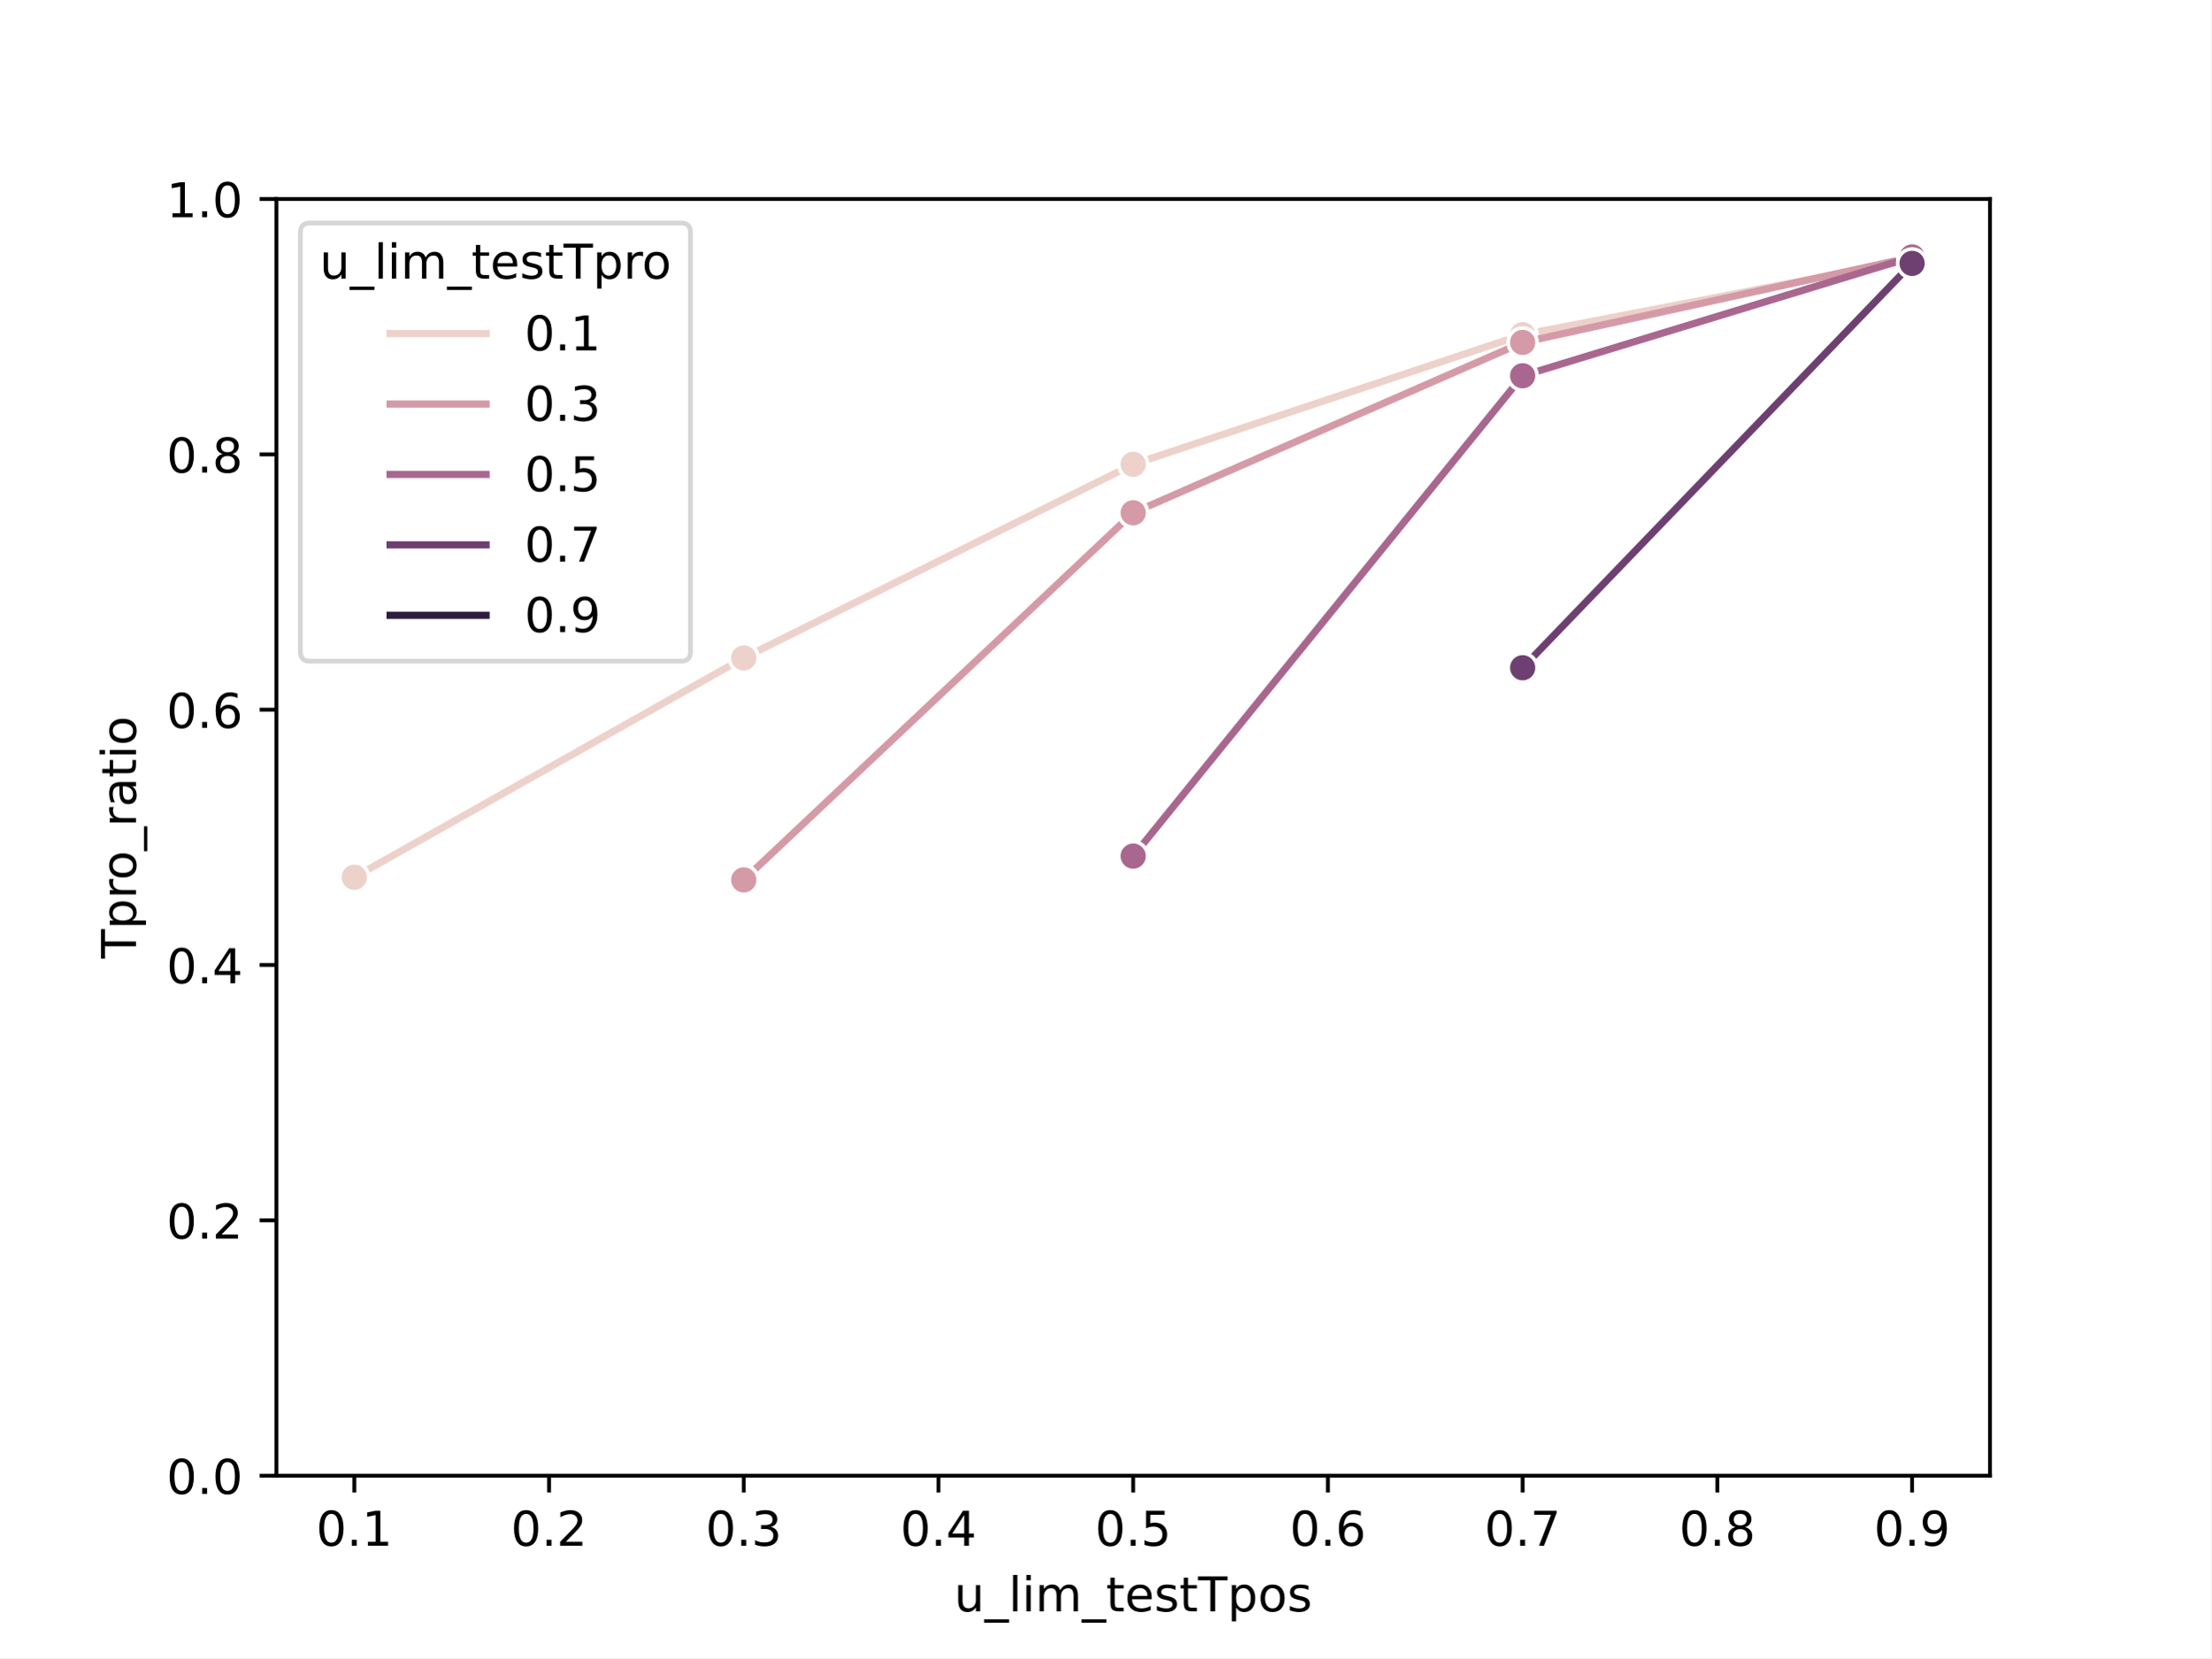
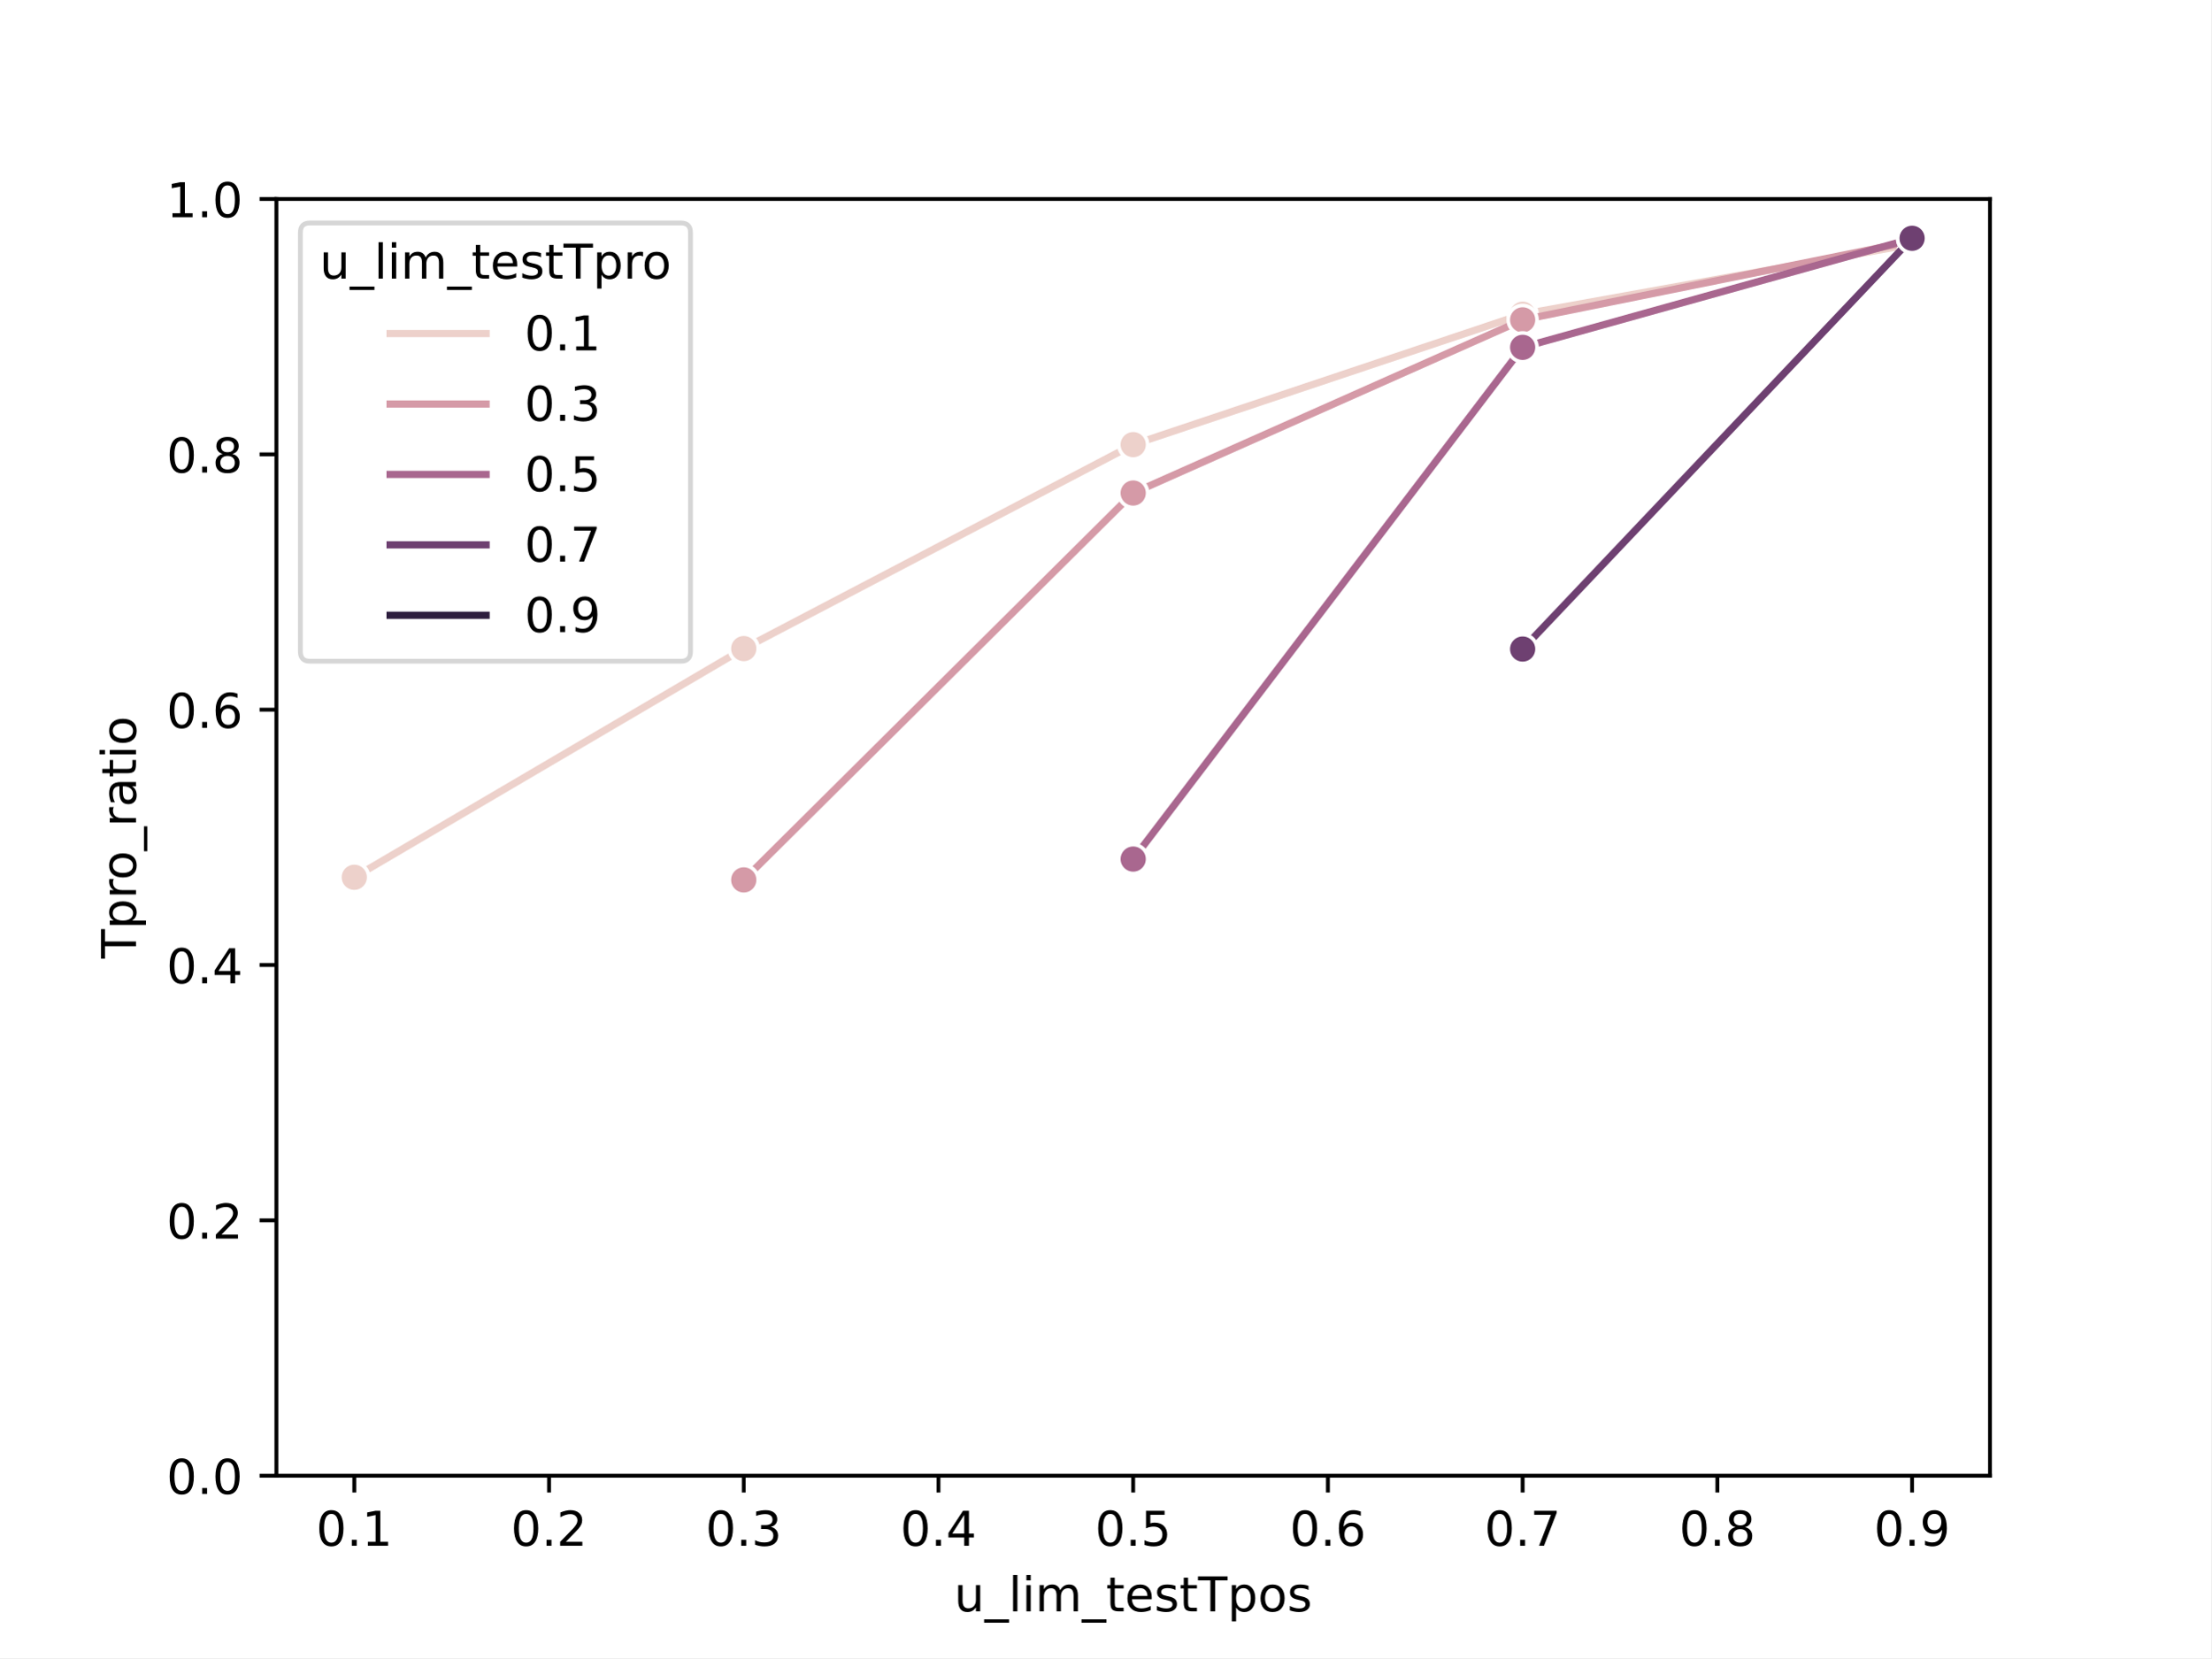
<svg xmlns="http://www.w3.org/2000/svg" xmlns:xlink="http://www.w3.org/1999/xlink" height="345.6pt" version="1.1" viewBox="0 0 460.8 345.6" width="460.8pt">
  <defs>
    <style type="text/css">*{stroke-linecap:butt;stroke-linejoin:round;}</style>
  </defs>
  <g id="figure_1">
    <g id="patch_1">
      <path d="M 0 345.6  L 460.8 345.6  L 460.8 0  L 0 0  z " style="fill:#ffffff;" />
    </g>
    <g id="axes_1">
      <g id="patch_2">
        <path d="M 57.6 307.584  L 414.72 307.584  L 414.72 41.472  L 57.6 41.472  z " style="fill:#ffffff;" />
      </g>
      <g id="matplotlib.axis_1">
        <g id="xtick_1">
          <g id="line2d_1">
            <defs>
              <path d="M 0 0  L 0 3.5  " id="mf138fcffef" style="stroke:#000000;stroke-width:0.8;" />
            </defs>
            <g>
              <use style="stroke:#000000;stroke-width:0.8;" x="73.833" xlink:href="#mf138fcffef" y="307.584" />
            </g>
          </g>
          <g id="text_1">
            <g transform="translate(65.88116 322.1824)scale(0.1 -0.1)">
              <defs>
                <path d="M 31.781 66.406  Q 24.172 66.406 20.328 58.906  Q 16.5 51.422 16.5 36.375  Q 16.5 21.391 20.328 13.891  Q 24.172 6.391 31.781 6.391  Q 39.453 6.391 43.281 13.891  Q 47.125 21.391 47.125 36.375  Q 47.125 51.422 43.281 58.906  Q 39.453 66.406 31.781 66.406  z M 31.781 74.219  Q 44.047 74.219 50.516 64.516  Q 56.984 54.828 56.984 36.375  Q 56.984 17.969 50.516 8.266  Q 44.047 -1.422 31.781 -1.422  Q 19.531 -1.422 13.062 8.266  Q 6.594 17.969 6.594 36.375  Q 6.594 54.828 13.062 64.516  Q 19.531 74.219 31.781 74.219  z " id="DejaVuSans-48" />
                <path d="M 10.688 12.406  L 21 12.406  L 21 0  L 10.688 0  z " id="DejaVuSans-46" />
                <path d="M 12.406 8.297  L 28.516 8.297  L 28.516 63.922  L 10.984 60.406  L 10.984 69.391  L 28.422 72.906  L 38.281 72.906  L 38.281 8.297  L 54.391 8.297  L 54.391 0  L 12.406 0  z " id="DejaVuSans-49" />
              </defs>
              <use xlink:href="#DejaVuSans-48" />
              <use x="63.623" xlink:href="#DejaVuSans-46" />
              <use x="95.41" xlink:href="#DejaVuSans-49" />
            </g>
          </g>
        </g>
        <g id="xtick_2">
          <g id="line2d_2">
            <g>
              <use style="stroke:#000000;stroke-width:0.8;" x="114.415" xlink:href="#mf138fcffef" y="307.584" />
            </g>
          </g>
          <g id="text_2">
            <g transform="translate(106.463 322.1824)scale(0.1 -0.1)">
              <defs>
                <path d="M 19.188 8.297  L 53.609 8.297  L 53.609 0  L 7.328 0  L 7.328 8.297  Q 12.938 14.109 22.625 23.891  Q 32.328 33.688 34.812 36.531  Q 39.547 41.844 41.422 45.531  Q 43.312 49.219 43.312 52.781  Q 43.312 58.594 39.234 62.25  Q 35.156 65.922 28.609 65.922  Q 23.969 65.922 18.812 64.312  Q 13.672 62.703 7.812 59.422  L 7.812 69.391  Q 13.766 71.781 18.938 73  Q 24.125 74.219 28.422 74.219  Q 39.75 74.219 46.484 68.547  Q 53.219 62.891 53.219 53.422  Q 53.219 48.922 51.531 44.891  Q 49.859 40.875 45.406 35.406  Q 44.188 33.984 37.641 27.219  Q 31.109 20.453 19.188 8.297  z " id="DejaVuSans-50" />
              </defs>
              <use xlink:href="#DejaVuSans-48" />
              <use x="63.623" xlink:href="#DejaVuSans-46" />
              <use x="95.41" xlink:href="#DejaVuSans-50" />
            </g>
          </g>
        </g>
        <g id="xtick_3">
          <g id="line2d_3">
            <g>
              <use style="stroke:#000000;stroke-width:0.8;" x="154.996" xlink:href="#mf138fcffef" y="307.584" />
            </g>
          </g>
          <g id="text_3">
            <g transform="translate(147.0448 322.1824)scale(0.1 -0.1)">
              <defs>
                <path d="M 40.578 39.312  Q 47.656 37.797 51.625 33  Q 55.609 28.219 55.609 21.188  Q 55.609 10.406 48.188 4.484  Q 40.766 -1.422 27.094 -1.422  Q 22.516 -1.422 17.656 -0.516  Q 12.797 0.391 7.625 2.203  L 7.625 11.719  Q 11.719 9.328 16.594 8.109  Q 21.484 6.891 26.812 6.891  Q 36.078 6.891 40.938 10.547  Q 45.797 14.203 45.797 21.188  Q 45.797 27.641 41.281 31.266  Q 36.766 34.906 28.719 34.906  L 20.219 34.906  L 20.219 43.016  L 29.109 43.016  Q 36.375 43.016 40.234 45.922  Q 44.094 48.828 44.094 54.297  Q 44.094 59.906 40.109 62.906  Q 36.141 65.922 28.719 65.922  Q 24.656 65.922 20.016 65.031  Q 15.375 64.156 9.812 62.312  L 9.812 71.094  Q 15.438 72.656 20.344 73.438  Q 25.25 74.219 29.594 74.219  Q 40.828 74.219 47.359 69.109  Q 53.906 64.016 53.906 55.328  Q 53.906 49.266 50.438 45.094  Q 46.969 40.922 40.578 39.312  z " id="DejaVuSans-51" />
              </defs>
              <use xlink:href="#DejaVuSans-48" />
              <use x="63.623" xlink:href="#DejaVuSans-46" />
              <use x="95.41" xlink:href="#DejaVuSans-51" />
            </g>
          </g>
        </g>
        <g id="xtick_4">
          <g id="line2d_4">
            <g>
              <use style="stroke:#000000;stroke-width:0.8;" x="195.578" xlink:href="#mf138fcffef" y="307.584" />
            </g>
          </g>
          <g id="text_4">
            <g transform="translate(187.6266 322.1824)scale(0.1 -0.1)">
              <defs>
                <path d="M 37.797 64.312  L 12.891 25.391  L 37.797 25.391  z M 35.203 72.906  L 47.609 72.906  L 47.609 25.391  L 58.016 25.391  L 58.016 17.188  L 47.609 17.188  L 47.609 0  L 37.797 0  L 37.797 17.188  L 4.891 17.188  L 4.891 26.703  z " id="DejaVuSans-52" />
              </defs>
              <use xlink:href="#DejaVuSans-48" />
              <use x="63.623" xlink:href="#DejaVuSans-46" />
              <use x="95.41" xlink:href="#DejaVuSans-52" />
            </g>
          </g>
        </g>
        <g id="xtick_5">
          <g id="line2d_5">
            <g>
              <use style="stroke:#000000;stroke-width:0.8;" x="236.16" xlink:href="#mf138fcffef" y="307.584" />
            </g>
          </g>
          <g id="text_5">
            <g transform="translate(228.2084 322.1824)scale(0.1 -0.1)">
              <defs>
                <path d="M 10.797 72.906  L 49.516 72.906  L 49.516 64.594  L 19.828 64.594  L 19.828 46.734  Q 21.969 47.469 24.109 47.828  Q 26.266 48.188 28.422 48.188  Q 40.625 48.188 47.75 41.5  Q 54.891 34.812 54.891 23.391  Q 54.891 11.625 47.562 5.094  Q 40.234 -1.422 26.906 -1.422  Q 22.312 -1.422 17.547 -0.641  Q 12.797 0.141 7.719 1.703  L 7.719 11.625  Q 12.109 9.234 16.797 8.062  Q 21.484 6.891 26.703 6.891  Q 35.156 6.891 40.078 11.328  Q 45.016 15.766 45.016 23.391  Q 45.016 31 40.078 35.438  Q 35.156 39.891 26.703 39.891  Q 22.75 39.891 18.812 39.016  Q 14.891 38.141 10.797 36.281  z " id="DejaVuSans-53" />
              </defs>
              <use xlink:href="#DejaVuSans-48" />
              <use x="63.623" xlink:href="#DejaVuSans-46" />
              <use x="95.41" xlink:href="#DejaVuSans-53" />
            </g>
          </g>
        </g>
        <g id="xtick_6">
          <g id="line2d_6">
            <g>
              <use style="stroke:#000000;stroke-width:0.8;" x="276.742" xlink:href="#mf138fcffef" y="307.584" />
            </g>
          </g>
          <g id="text_6">
            <g transform="translate(268.7903 322.1824)scale(0.1 -0.1)">
              <defs>
                <path d="M 33.016 40.375  Q 26.375 40.375 22.484 35.828  Q 18.609 31.297 18.609 23.391  Q 18.609 15.531 22.484 10.953  Q 26.375 6.391 33.016 6.391  Q 39.656 6.391 43.531 10.953  Q 47.406 15.531 47.406 23.391  Q 47.406 31.297 43.531 35.828  Q 39.656 40.375 33.016 40.375  z M 52.594 71.297  L 52.594 62.312  Q 48.875 64.062 45.094 64.984  Q 41.312 65.922 37.594 65.922  Q 27.828 65.922 22.672 59.328  Q 17.531 52.734 16.797 39.406  Q 19.672 43.656 24.016 45.922  Q 28.375 48.188 33.594 48.188  Q 44.578 48.188 50.953 41.516  Q 57.328 34.859 57.328 23.391  Q 57.328 12.156 50.688 5.359  Q 44.047 -1.422 33.016 -1.422  Q 20.359 -1.422 13.672 8.266  Q 6.984 17.969 6.984 36.375  Q 6.984 53.656 15.188 63.938  Q 23.391 74.219 37.203 74.219  Q 40.922 74.219 44.703 73.484  Q 48.484 72.75 52.594 71.297  z " id="DejaVuSans-54" />
              </defs>
              <use xlink:href="#DejaVuSans-48" />
              <use x="63.623" xlink:href="#DejaVuSans-46" />
              <use x="95.41" xlink:href="#DejaVuSans-54" />
            </g>
          </g>
        </g>
        <g id="xtick_7">
          <g id="line2d_7">
            <g>
              <use style="stroke:#000000;stroke-width:0.8;" x="317.324" xlink:href="#mf138fcffef" y="307.584" />
            </g>
          </g>
          <g id="text_7">
            <g transform="translate(309.3721 322.1824)scale(0.1 -0.1)">
              <defs>
                <path d="M 8.203 72.906  L 55.078 72.906  L 55.078 68.703  L 28.609 0  L 18.312 0  L 43.219 64.594  L 8.203 64.594  z " id="DejaVuSans-55" />
              </defs>
              <use xlink:href="#DejaVuSans-48" />
              <use x="63.623" xlink:href="#DejaVuSans-46" />
              <use x="95.41" xlink:href="#DejaVuSans-55" />
            </g>
          </g>
        </g>
        <g id="xtick_8">
          <g id="line2d_8">
            <g>
              <use style="stroke:#000000;stroke-width:0.8;" x="357.905" xlink:href="#mf138fcffef" y="307.584" />
            </g>
          </g>
          <g id="text_8">
            <g transform="translate(349.9539 322.1824)scale(0.1 -0.1)">
              <defs>
                <path d="M 31.781 34.625  Q 24.75 34.625 20.719 30.859  Q 16.703 27.094 16.703 20.516  Q 16.703 13.922 20.719 10.156  Q 24.75 6.391 31.781 6.391  Q 38.812 6.391 42.859 10.172  Q 46.922 13.969 46.922 20.516  Q 46.922 27.094 42.891 30.859  Q 38.875 34.625 31.781 34.625  z M 21.922 38.812  Q 15.578 40.375 12.031 44.719  Q 8.5 49.078 8.5 55.328  Q 8.5 64.062 14.719 69.141  Q 20.953 74.219 31.781 74.219  Q 42.672 74.219 48.875 69.141  Q 55.078 64.062 55.078 55.328  Q 55.078 49.078 51.531 44.719  Q 48 40.375 41.703 38.812  Q 48.828 37.156 52.797 32.312  Q 56.781 27.484 56.781 20.516  Q 56.781 9.906 50.312 4.234  Q 43.844 -1.422 31.781 -1.422  Q 19.734 -1.422 13.25 4.234  Q 6.781 9.906 6.781 20.516  Q 6.781 27.484 10.781 32.312  Q 14.797 37.156 21.922 38.812  z M 18.312 54.391  Q 18.312 48.734 21.844 45.562  Q 25.391 42.391 31.781 42.391  Q 38.141 42.391 41.719 45.562  Q 45.312 48.734 45.312 54.391  Q 45.312 60.062 41.719 63.234  Q 38.141 66.406 31.781 66.406  Q 25.391 66.406 21.844 63.234  Q 18.312 60.062 18.312 54.391  z " id="DejaVuSans-56" />
              </defs>
              <use xlink:href="#DejaVuSans-48" />
              <use x="63.623" xlink:href="#DejaVuSans-46" />
              <use x="95.41" xlink:href="#DejaVuSans-56" />
            </g>
          </g>
        </g>
        <g id="xtick_9">
          <g id="line2d_9">
            <g>
              <use style="stroke:#000000;stroke-width:0.8;" x="398.487" xlink:href="#mf138fcffef" y="307.584" />
            </g>
          </g>
          <g id="text_9">
            <g transform="translate(390.5357 322.1824)scale(0.1 -0.1)">
              <defs>
                <path d="M 10.984 1.516  L 10.984 10.5  Q 14.703 8.734 18.5 7.812  Q 22.312 6.891 25.984 6.891  Q 35.75 6.891 40.891 13.453  Q 46.047 20.016 46.781 33.406  Q 43.953 29.203 39.594 26.953  Q 35.25 24.703 29.984 24.703  Q 19.047 24.703 12.672 31.312  Q 6.297 37.938 6.297 49.422  Q 6.297 60.641 12.938 67.422  Q 19.578 74.219 30.609 74.219  Q 43.266 74.219 49.922 64.516  Q 56.594 54.828 56.594 36.375  Q 56.594 19.141 48.406 8.859  Q 40.234 -1.422 26.422 -1.422  Q 22.703 -1.422 18.891 -0.688  Q 15.094 0.047 10.984 1.516  z M 30.609 32.422  Q 37.25 32.422 41.125 36.953  Q 45.016 41.5 45.016 49.422  Q 45.016 57.281 41.125 61.844  Q 37.25 66.406 30.609 66.406  Q 23.969 66.406 20.094 61.844  Q 16.219 57.281 16.219 49.422  Q 16.219 41.5 20.094 36.953  Q 23.969 32.422 30.609 32.422  z " id="DejaVuSans-57" />
              </defs>
              <use xlink:href="#DejaVuSans-48" />
              <use x="63.623" xlink:href="#DejaVuSans-46" />
              <use x="95.41" xlink:href="#DejaVuSans-57" />
            </g>
          </g>
        </g>
        <g id="text_10">
          <g transform="translate(198.8491 335.8606)scale(0.1 -0.1)">
            <defs>
              <path d="M 8.5 21.578  L 8.5 54.688  L 17.484 54.688  L 17.484 21.922  Q 17.484 14.156 20.5 10.266  Q 23.531 6.391 29.594 6.391  Q 36.859 6.391 41.078 11.031  Q 45.312 15.672 45.312 23.688  L 45.312 54.688  L 54.297 54.688  L 54.297 0  L 45.312 0  L 45.312 8.406  Q 42.047 3.422 37.719 1  Q 33.406 -1.422 27.688 -1.422  Q 18.266 -1.422 13.375 4.438  Q 8.5 10.297 8.5 21.578  z M 31.109 56  z " id="DejaVuSans-117" />
              <path d="M 50.984 -16.609  L 50.984 -23.578  L -0.984 -23.578  L -0.984 -16.609  z " id="DejaVuSans-95" />
              <path d="M 9.422 75.984  L 18.406 75.984  L 18.406 0  L 9.422 0  z " id="DejaVuSans-108" />
              <path d="M 9.422 54.688  L 18.406 54.688  L 18.406 0  L 9.422 0  z M 9.422 75.984  L 18.406 75.984  L 18.406 64.594  L 9.422 64.594  z " id="DejaVuSans-105" />
              <path d="M 52 44.188  Q 55.375 50.25 60.062 53.125  Q 64.75 56 71.094 56  Q 79.641 56 84.281 50.016  Q 88.922 44.047 88.922 33.016  L 88.922 0  L 79.891 0  L 79.891 32.719  Q 79.891 40.578 77.094 44.375  Q 74.312 48.188 68.609 48.188  Q 61.625 48.188 57.562 43.547  Q 53.516 38.922 53.516 30.906  L 53.516 0  L 44.484 0  L 44.484 32.719  Q 44.484 40.625 41.703 44.406  Q 38.922 48.188 33.109 48.188  Q 26.219 48.188 22.156 43.531  Q 18.109 38.875 18.109 30.906  L 18.109 0  L 9.078 0  L 9.078 54.688  L 18.109 54.688  L 18.109 46.188  Q 21.188 51.219 25.484 53.609  Q 29.781 56 35.688 56  Q 41.656 56 45.828 52.969  Q 50 49.953 52 44.188  z " id="DejaVuSans-109" />
              <path d="M 18.312 70.219  L 18.312 54.688  L 36.812 54.688  L 36.812 47.703  L 18.312 47.703  L 18.312 18.016  Q 18.312 11.328 20.141 9.422  Q 21.969 7.516 27.594 7.516  L 36.812 7.516  L 36.812 0  L 27.594 0  Q 17.188 0 13.234 3.875  Q 9.281 7.766 9.281 18.016  L 9.281 47.703  L 2.688 47.703  L 2.688 54.688  L 9.281 54.688  L 9.281 70.219  z " id="DejaVuSans-116" />
              <path d="M 56.203 29.594  L 56.203 25.203  L 14.891 25.203  Q 15.484 15.922 20.484 11.062  Q 25.484 6.203 34.422 6.203  Q 39.594 6.203 44.453 7.469  Q 49.312 8.734 54.109 11.281  L 54.109 2.781  Q 49.266 0.734 44.188 -0.344  Q 39.109 -1.422 33.891 -1.422  Q 20.797 -1.422 13.156 6.188  Q 5.516 13.812 5.516 26.812  Q 5.516 40.234 12.766 48.109  Q 20.016 56 32.328 56  Q 43.359 56 49.781 48.891  Q 56.203 41.797 56.203 29.594  z M 47.219 32.234  Q 47.125 39.594 43.094 43.984  Q 39.062 48.391 32.422 48.391  Q 24.906 48.391 20.391 44.141  Q 15.875 39.891 15.188 32.172  z " id="DejaVuSans-101" />
              <path d="M 44.281 53.078  L 44.281 44.578  Q 40.484 46.531 36.375 47.5  Q 32.281 48.484 27.875 48.484  Q 21.188 48.484 17.844 46.438  Q 14.5 44.391 14.5 40.281  Q 14.5 37.156 16.891 35.375  Q 19.281 33.594 26.516 31.984  L 29.594 31.297  Q 39.156 29.25 43.188 25.516  Q 47.219 21.781 47.219 15.094  Q 47.219 7.469 41.188 3.016  Q 35.156 -1.422 24.609 -1.422  Q 20.219 -1.422 15.453 -0.562  Q 10.688 0.297 5.422 2  L 5.422 11.281  Q 10.406 8.688 15.234 7.391  Q 20.062 6.109 24.812 6.109  Q 31.156 6.109 34.562 8.281  Q 37.984 10.453 37.984 14.406  Q 37.984 18.062 35.516 20.016  Q 33.062 21.969 24.703 23.781  L 21.578 24.516  Q 13.234 26.266 9.516 29.906  Q 5.812 33.547 5.812 39.891  Q 5.812 47.609 11.281 51.797  Q 16.75 56 26.812 56  Q 31.781 56 36.172 55.266  Q 40.578 54.547 44.281 53.078  z " id="DejaVuSans-115" />
              <path d="M -0.297 72.906  L 61.375 72.906  L 61.375 64.594  L 35.5 64.594  L 35.5 0  L 25.594 0  L 25.594 64.594  L -0.297 64.594  z " id="DejaVuSans-84" />
              <path d="M 18.109 8.203  L 18.109 -20.797  L 9.078 -20.797  L 9.078 54.688  L 18.109 54.688  L 18.109 46.391  Q 20.953 51.266 25.266 53.625  Q 29.594 56 35.594 56  Q 45.562 56 51.781 48.094  Q 58.016 40.188 58.016 27.297  Q 58.016 14.406 51.781 6.484  Q 45.562 -1.422 35.594 -1.422  Q 29.594 -1.422 25.266 0.953  Q 20.953 3.328 18.109 8.203  z M 48.688 27.297  Q 48.688 37.203 44.609 42.844  Q 40.531 48.484 33.406 48.484  Q 26.266 48.484 22.188 42.844  Q 18.109 37.203 18.109 27.297  Q 18.109 17.391 22.188 11.75  Q 26.266 6.109 33.406 6.109  Q 40.531 6.109 44.609 11.75  Q 48.688 17.391 48.688 27.297  z " id="DejaVuSans-112" />
              <path d="M 30.609 48.391  Q 23.391 48.391 19.188 42.75  Q 14.984 37.109 14.984 27.297  Q 14.984 17.484 19.156 11.844  Q 23.344 6.203 30.609 6.203  Q 37.797 6.203 41.984 11.859  Q 46.188 17.531 46.188 27.297  Q 46.188 37.016 41.984 42.703  Q 37.797 48.391 30.609 48.391  z M 30.609 56  Q 42.328 56 49.016 48.375  Q 55.719 40.766 55.719 27.297  Q 55.719 13.875 49.016 6.219  Q 42.328 -1.422 30.609 -1.422  Q 18.844 -1.422 12.172 6.219  Q 5.516 13.875 5.516 27.297  Q 5.516 40.766 12.172 48.375  Q 18.844 56 30.609 56  z " id="DejaVuSans-111" />
            </defs>
            <use xlink:href="#DejaVuSans-117" />
            <use x="63.379" xlink:href="#DejaVuSans-95" />
            <use x="113.379" xlink:href="#DejaVuSans-108" />
            <use x="141.162" xlink:href="#DejaVuSans-105" />
            <use x="168.945" xlink:href="#DejaVuSans-109" />
            <use x="266.357" xlink:href="#DejaVuSans-95" />
            <use x="316.357" xlink:href="#DejaVuSans-116" />
            <use x="355.566" xlink:href="#DejaVuSans-101" />
            <use x="417.09" xlink:href="#DejaVuSans-115" />
            <use x="469.189" xlink:href="#DejaVuSans-116" />
            <use x="508.398" xlink:href="#DejaVuSans-84" />
            <use x="569.482" xlink:href="#DejaVuSans-112" />
            <use x="632.959" xlink:href="#DejaVuSans-111" />
            <use x="694.141" xlink:href="#DejaVuSans-115" />
          </g>
        </g>
      </g>
      <g id="matplotlib.axis_2">
        <g id="ytick_1">
          <g id="line2d_10">
            <defs>
              <path d="M 0 0  L -3.5 0  " id="mfd2aa10084" style="stroke:#000000;stroke-width:0.8;" />
            </defs>
            <g>
              <use style="stroke:#000000;stroke-width:0.8;" x="57.6" xlink:href="#mfd2aa10084" y="307.584" />
            </g>
          </g>
          <g id="text_11">
            <g transform="translate(34.69687 311.3832)scale(0.1 -0.1)">
              <use xlink:href="#DejaVuSans-48" />
              <use x="63.623" xlink:href="#DejaVuSans-46" />
              <use x="95.41" xlink:href="#DejaVuSans-48" />
            </g>
          </g>
        </g>
        <g id="ytick_2">
          <g id="line2d_11">
            <g>
              <use style="stroke:#000000;stroke-width:0.8;" x="57.6" xlink:href="#mfd2aa10084" y="254.362" />
            </g>
          </g>
          <g id="text_12">
            <g transform="translate(34.69687 258.1608)scale(0.1 -0.1)">
              <use xlink:href="#DejaVuSans-48" />
              <use x="63.623" xlink:href="#DejaVuSans-46" />
              <use x="95.41" xlink:href="#DejaVuSans-50" />
            </g>
          </g>
        </g>
        <g id="ytick_3">
          <g id="line2d_12">
            <g>
              <use style="stroke:#000000;stroke-width:0.8;" x="57.6" xlink:href="#mfd2aa10084" y="201.139" />
            </g>
          </g>
          <g id="text_13">
            <g transform="translate(34.69687 204.9384)scale(0.1 -0.1)">
              <use xlink:href="#DejaVuSans-48" />
              <use x="63.623" xlink:href="#DejaVuSans-46" />
              <use x="95.41" xlink:href="#DejaVuSans-52" />
            </g>
          </g>
        </g>
        <g id="ytick_4">
          <g id="line2d_13">
            <g>
              <use style="stroke:#000000;stroke-width:0.8;" x="57.6" xlink:href="#mfd2aa10084" y="147.917" />
            </g>
          </g>
          <g id="text_14">
            <g transform="translate(34.69687 151.716)scale(0.1 -0.1)">
              <use xlink:href="#DejaVuSans-48" />
              <use x="63.623" xlink:href="#DejaVuSans-46" />
              <use x="95.41" xlink:href="#DejaVuSans-54" />
            </g>
          </g>
        </g>
        <g id="ytick_5">
          <g id="line2d_14">
            <g>
              <use style="stroke:#000000;stroke-width:0.8;" x="57.6" xlink:href="#mfd2aa10084" y="94.694" />
            </g>
          </g>
          <g id="text_15">
            <g transform="translate(34.69687 98.49362)scale(0.1 -0.1)">
              <use xlink:href="#DejaVuSans-48" />
              <use x="63.623" xlink:href="#DejaVuSans-46" />
              <use x="95.41" xlink:href="#DejaVuSans-56" />
            </g>
          </g>
        </g>
        <g id="ytick_6">
          <g id="line2d_15">
            <g>
              <use style="stroke:#000000;stroke-width:0.8;" x="57.6" xlink:href="#mfd2aa10084" y="41.472" />
            </g>
          </g>
          <g id="text_16">
            <g transform="translate(34.69687 45.27122)scale(0.1 -0.1)">
              <use xlink:href="#DejaVuSans-49" />
              <use x="63.623" xlink:href="#DejaVuSans-46" />
              <use x="95.41" xlink:href="#DejaVuSans-48" />
            </g>
          </g>
        </g>
        <g id="text_17">
          <g transform="translate(28.33906 199.7866)rotate(-90)scale(0.1 -0.1)">
            <defs>
              <path d="M 41.109 46.297  Q 39.594 47.172 37.812 47.578  Q 36.031 48 33.891 48  Q 26.266 48 22.188 43.047  Q 18.109 38.094 18.109 28.812  L 18.109 0  L 9.078 0  L 9.078 54.688  L 18.109 54.688  L 18.109 46.188  Q 20.953 51.172 25.484 53.578  Q 30.031 56 36.531 56  Q 37.453 56 38.578 55.875  Q 39.703 55.766 41.062 55.516  z " id="DejaVuSans-114" />
              <path d="M 34.281 27.484  Q 23.391 27.484 19.188 25  Q 14.984 22.516 14.984 16.5  Q 14.984 11.719 18.141 8.906  Q 21.297 6.109 26.703 6.109  Q 34.188 6.109 38.703 11.406  Q 43.219 16.703 43.219 25.484  L 43.219 27.484  z M 52.203 31.203  L 52.203 0  L 43.219 0  L 43.219 8.297  Q 40.141 3.328 35.547 0.953  Q 30.953 -1.422 24.312 -1.422  Q 15.922 -1.422 10.953 3.297  Q 6 8.016 6 15.922  Q 6 25.141 12.172 29.828  Q 18.359 34.516 30.609 34.516  L 43.219 34.516  L 43.219 35.406  Q 43.219 41.609 39.141 45  Q 35.062 48.391 27.688 48.391  Q 23 48.391 18.547 47.266  Q 14.109 46.141 10.016 43.891  L 10.016 52.203  Q 14.938 54.109 19.578 55.047  Q 24.219 56 28.609 56  Q 40.484 56 46.344 49.844  Q 52.203 43.703 52.203 31.203  z " id="DejaVuSans-97" />
            </defs>
            <use xlink:href="#DejaVuSans-84" />
            <use x="61.084" xlink:href="#DejaVuSans-112" />
            <use x="124.561" xlink:href="#DejaVuSans-114" />
            <use x="163.424" xlink:href="#DejaVuSans-111" />
            <use x="224.605" xlink:href="#DejaVuSans-95" />
            <use x="274.605" xlink:href="#DejaVuSans-114" />
            <use x="315.719" xlink:href="#DejaVuSans-97" />
            <use x="376.998" xlink:href="#DejaVuSans-116" />
            <use x="416.207" xlink:href="#DejaVuSans-105" />
            <use x="443.99" xlink:href="#DejaVuSans-111" />
          </g>
        </g>
      </g>
      <g id="line2d_16">
-         <path clip-path="url(#p1f7506bd22)" d="M 73.833 182.851  L 154.996 137.13  L 236.16 96.772  L 317.324 69.754  L 398.487 54.107  " style="fill:none;stroke:#edd1cb;stroke-linecap:square;stroke-width:1.5;" />
+         <path clip-path="url(#p1f7506bd22)" d="M 73.833 182.851  L 154.996 135.186  L 236.16 92.673  L 317.324 65.487  L 398.487 50.883  " style="fill:none;stroke:#edd1cb;stroke-linecap:square;stroke-width:1.5;" />
        <defs>
          <path d="M 0 3  C 0.796 3 1.559 2.684 2.121 2.121  C 2.684 1.559 3 0.796 3 0  C 3 -0.796 2.684 -1.559 2.121 -2.121  C 1.559 -2.684 0.796 -3 0 -3  C -0.796 -3 -1.559 -2.684 -2.121 -2.121  C -2.684 -1.559 -3 -0.796 -3 0  C -3 0.796 -2.684 1.559 -2.121 2.121  C -1.559 2.684 -0.796 3 0 3  z " id="m6a38f4311d" style="stroke:#ffffff;stroke-width:0.75;" />
        </defs>
        <g clip-path="url(#p1f7506bd22)">
          <use style="fill:#edd1cb;stroke:#ffffff;stroke-width:0.75;" x="73.833" xlink:href="#m6a38f4311d" y="182.851" />
-           <use style="fill:#edd1cb;stroke:#ffffff;stroke-width:0.75;" x="154.996" xlink:href="#m6a38f4311d" y="137.13" />
-           <use style="fill:#edd1cb;stroke:#ffffff;stroke-width:0.75;" x="236.16" xlink:href="#m6a38f4311d" y="96.772" />
-           <use style="fill:#edd1cb;stroke:#ffffff;stroke-width:0.75;" x="317.324" xlink:href="#m6a38f4311d" y="69.754" />
-           <use style="fill:#edd1cb;stroke:#ffffff;stroke-width:0.75;" x="398.487" xlink:href="#m6a38f4311d" y="54.107" />
+           <use style="fill:#edd1cb;stroke:#ffffff;stroke-width:0.75;" x="154.996" xlink:href="#m6a38f4311d" y="135.186" />
+           <use style="fill:#edd1cb;stroke:#ffffff;stroke-width:0.75;" x="236.16" xlink:href="#m6a38f4311d" y="92.673" />
+           <use style="fill:#edd1cb;stroke:#ffffff;stroke-width:0.75;" x="317.324" xlink:href="#m6a38f4311d" y="65.487" />
+           <use style="fill:#edd1cb;stroke:#ffffff;stroke-width:0.75;" x="398.487" xlink:href="#m6a38f4311d" y="50.883" />
        </g>
      </g>
      <g id="line2d_17">
-         <path clip-path="url(#p1f7506bd22)" d="M 154.996 183.396  L 236.16 106.873  L 317.324 71.367  L 398.487 53.594  " style="fill:none;stroke:#d59aa7;stroke-linecap:square;stroke-width:1.5;" />
+         <path clip-path="url(#p1f7506bd22)" d="M 154.996 183.397  L 236.16 102.759  L 317.324 66.665  L 398.487 50.254  " style="fill:none;stroke:#d59aa7;stroke-linecap:square;stroke-width:1.5;" />
        <defs>
          <path d="M 0 3  C 0.796 3 1.559 2.684 2.121 2.121  C 2.684 1.559 3 0.796 3 0  C 3 -0.796 2.684 -1.559 2.121 -2.121  C 1.559 -2.684 0.796 -3 0 -3  C -0.796 -3 -1.559 -2.684 -2.121 -2.121  C -2.684 -1.559 -3 -0.796 -3 0  C -3 0.796 -2.684 1.559 -2.121 2.121  C -1.559 2.684 -0.796 3 0 3  z " id="m69819b8c93" style="stroke:#ffffff;stroke-width:0.75;" />
        </defs>
        <g clip-path="url(#p1f7506bd22)">
-           <use style="fill:#d59aa7;stroke:#ffffff;stroke-width:0.75;" x="154.996" xlink:href="#m69819b8c93" y="183.396" />
-           <use style="fill:#d59aa7;stroke:#ffffff;stroke-width:0.75;" x="236.16" xlink:href="#m69819b8c93" y="106.873" />
-           <use style="fill:#d59aa7;stroke:#ffffff;stroke-width:0.75;" x="317.324" xlink:href="#m69819b8c93" y="71.367" />
-           <use style="fill:#d59aa7;stroke:#ffffff;stroke-width:0.75;" x="398.487" xlink:href="#m69819b8c93" y="53.594" />
+           <use style="fill:#d59aa7;stroke:#ffffff;stroke-width:0.75;" x="154.996" xlink:href="#m69819b8c93" y="183.397" />
+           <use style="fill:#d59aa7;stroke:#ffffff;stroke-width:0.75;" x="236.16" xlink:href="#m69819b8c93" y="102.759" />
+           <use style="fill:#d59aa7;stroke:#ffffff;stroke-width:0.75;" x="317.324" xlink:href="#m69819b8c93" y="66.665" />
+           <use style="fill:#d59aa7;stroke:#ffffff;stroke-width:0.75;" x="398.487" xlink:href="#m69819b8c93" y="50.254" />
        </g>
      </g>
      <g id="line2d_18">
-         <path clip-path="url(#p1f7506bd22)" d="M 236.16 178.438  L 317.324 78.314  L 398.487 53.552  " style="fill:none;stroke:#a9678f;stroke-linecap:square;stroke-width:1.5;" />
+         <path clip-path="url(#p1f7506bd22)" d="M 236.16 179.055  L 317.324 72.393  L 398.487 49.73  " style="fill:none;stroke:#a9678f;stroke-linecap:square;stroke-width:1.5;" />
        <defs>
          <path d="M 0 3  C 0.796 3 1.559 2.684 2.121 2.121  C 2.684 1.559 3 0.796 3 0  C 3 -0.796 2.684 -1.559 2.121 -2.121  C 1.559 -2.684 0.796 -3 0 -3  C -0.796 -3 -1.559 -2.684 -2.121 -2.121  C -2.684 -1.559 -3 -0.796 -3 0  C -3 0.796 -2.684 1.559 -2.121 2.121  C -1.559 2.684 -0.796 3 0 3  z " id="m6b94fd0010" style="stroke:#ffffff;stroke-width:0.75;" />
        </defs>
        <g clip-path="url(#p1f7506bd22)">
-           <use style="fill:#a9678f;stroke:#ffffff;stroke-width:0.75;" x="236.16" xlink:href="#m6b94fd0010" y="178.438" />
-           <use style="fill:#a9678f;stroke:#ffffff;stroke-width:0.75;" x="317.324" xlink:href="#m6b94fd0010" y="78.314" />
-           <use style="fill:#a9678f;stroke:#ffffff;stroke-width:0.75;" x="398.487" xlink:href="#m6b94fd0010" y="53.552" />
+           <use style="fill:#a9678f;stroke:#ffffff;stroke-width:0.75;" x="236.16" xlink:href="#m6b94fd0010" y="179.055" />
+           <use style="fill:#a9678f;stroke:#ffffff;stroke-width:0.75;" x="317.324" xlink:href="#m6b94fd0010" y="72.393" />
+           <use style="fill:#a9678f;stroke:#ffffff;stroke-width:0.75;" x="398.487" xlink:href="#m6b94fd0010" y="49.73" />
        </g>
      </g>
      <g id="line2d_19">
-         <path clip-path="url(#p1f7506bd22)" d="M 317.324 139.179  L 398.487 54.893  " style="fill:none;stroke:#6e4071;stroke-linecap:square;stroke-width:1.5;" />
+         <path clip-path="url(#p1f7506bd22)" d="M 317.324 135.28  L 398.487 49.661  " style="fill:none;stroke:#6e4071;stroke-linecap:square;stroke-width:1.5;" />
        <defs>
          <path d="M 0 3  C 0.796 3 1.559 2.684 2.121 2.121  C 2.684 1.559 3 0.796 3 0  C 3 -0.796 2.684 -1.559 2.121 -2.121  C 1.559 -2.684 0.796 -3 0 -3  C -0.796 -3 -1.559 -2.684 -2.121 -2.121  C -2.684 -1.559 -3 -0.796 -3 0  C -3 0.796 -2.684 1.559 -2.121 2.121  C -1.559 2.684 -0.796 3 0 3  z " id="m88c5e60391" style="stroke:#ffffff;stroke-width:0.75;" />
        </defs>
        <g clip-path="url(#p1f7506bd22)">
-           <use style="fill:#6e4071;stroke:#ffffff;stroke-width:0.75;" x="317.324" xlink:href="#m88c5e60391" y="139.179" />
-           <use style="fill:#6e4071;stroke:#ffffff;stroke-width:0.75;" x="398.487" xlink:href="#m88c5e60391" y="54.893" />
+           <use style="fill:#6e4071;stroke:#ffffff;stroke-width:0.75;" x="317.324" xlink:href="#m88c5e60391" y="135.28" />
+           <use style="fill:#6e4071;stroke:#ffffff;stroke-width:0.75;" x="398.487" xlink:href="#m88c5e60391" y="49.661" />
        </g>
      </g>
      <g id="line2d_20">
        <path clip-path="url(#p1f7506bd22)" d="M 0 0  " style="fill:none;stroke:#2d1e3e;stroke-linecap:square;stroke-width:1.5;" />
        <defs>
          <path d="M 0 3  C 0.796 3 1.559 2.684 2.121 2.121  C 2.684 1.559 3 0.796 3 0  C 3 -0.796 2.684 -1.559 2.121 -2.121  C 1.559 -2.684 0.796 -3 0 -3  C -0.796 -3 -1.559 -2.684 -2.121 -2.121  C -2.684 -1.559 -3 -0.796 -3 0  C -3 0.796 -2.684 1.559 -2.121 2.121  C -1.559 2.684 -0.796 3 0 3  z " id="mce1011cca3" style="stroke:#ffffff;stroke-width:0.75;" />
        </defs>
        <g clip-path="url(#p1f7506bd22)">
          <use style="fill:#2d1e3e;stroke:#ffffff;stroke-width:0.75;" x="0" xlink:href="#mce1011cca3" y="0" />
        </g>
      </g>
      <g id="line2d_21" />
      <g id="line2d_22" />
      <g id="line2d_23" />
      <g id="line2d_24" />
      <g id="line2d_25" />
      <g id="patch_3">
        <path d="M 57.6 307.584  L 57.6 41.472  " style="fill:none;stroke:#000000;stroke-linecap:square;stroke-linejoin:miter;stroke-width:0.8;" />
      </g>
      <g id="patch_4">
        <path d="M 414.72 307.584  L 414.72 41.472  " style="fill:none;stroke:#000000;stroke-linecap:square;stroke-linejoin:miter;stroke-width:0.8;" />
      </g>
      <g id="patch_5">
        <path d="M 57.6 307.584  L 414.72 307.584  " style="fill:none;stroke:#000000;stroke-linecap:square;stroke-linejoin:miter;stroke-width:0.8;" />
      </g>
      <g id="patch_6">
        <path d="M 57.6 41.472  L 414.72 41.472  " style="fill:none;stroke:#000000;stroke-linecap:square;stroke-linejoin:miter;stroke-width:0.8;" />
      </g>
      <g id="legend_1">
        <g id="patch_7">
          <path d="M 64.6 137.819  L 141.898 137.819  Q 143.898 137.819 143.898 135.819  L 143.898 48.472  Q 143.898 46.472 141.898 46.472  L 64.6 46.472  Q 62.6 46.472 62.6 48.472  L 62.6 135.819  Q 62.6 137.819 64.6 137.819  z " style="fill:#ffffff;opacity:0.8;stroke:#cccccc;stroke-linejoin:miter;" />
        </g>
        <g id="text_18">
          <g transform="translate(66.6 58.07044)scale(0.1 -0.1)">
            <use xlink:href="#DejaVuSans-117" />
            <use x="63.379" xlink:href="#DejaVuSans-95" />
            <use x="113.379" xlink:href="#DejaVuSans-108" />
            <use x="141.162" xlink:href="#DejaVuSans-105" />
            <use x="168.945" xlink:href="#DejaVuSans-109" />
            <use x="266.357" xlink:href="#DejaVuSans-95" />
            <use x="316.357" xlink:href="#DejaVuSans-116" />
            <use x="355.566" xlink:href="#DejaVuSans-101" />
            <use x="417.09" xlink:href="#DejaVuSans-115" />
            <use x="469.189" xlink:href="#DejaVuSans-116" />
            <use x="508.398" xlink:href="#DejaVuSans-84" />
            <use x="569.482" xlink:href="#DejaVuSans-112" />
            <use x="632.959" xlink:href="#DejaVuSans-114" />
            <use x="671.822" xlink:href="#DejaVuSans-111" />
          </g>
        </g>
        <g id="line2d_26">
          <path d="M 81.298 69.527  L 101.298 69.527  " style="fill:none;stroke:#edd1cb;stroke-linecap:square;stroke-width:1.5;" />
        </g>
        <g id="line2d_27" />
        <g id="text_19">
          <g transform="translate(109.2977 73.02669)scale(0.1 -0.1)">
            <use xlink:href="#DejaVuSans-48" />
            <use x="63.623" xlink:href="#DejaVuSans-46" />
            <use x="95.41" xlink:href="#DejaVuSans-49" />
          </g>
        </g>
        <g id="line2d_28">
          <path d="M 81.298 84.205  L 101.298 84.205  " style="fill:none;stroke:#d59aa7;stroke-linecap:square;stroke-width:1.5;" />
        </g>
        <g id="line2d_29" />
        <g id="text_20">
          <g transform="translate(109.2977 87.70481)scale(0.1 -0.1)">
            <use xlink:href="#DejaVuSans-48" />
            <use x="63.623" xlink:href="#DejaVuSans-46" />
            <use x="95.41" xlink:href="#DejaVuSans-51" />
          </g>
        </g>
        <g id="line2d_30">
          <path d="M 81.298 98.883  L 101.298 98.883  " style="fill:none;stroke:#a9678f;stroke-linecap:square;stroke-width:1.5;" />
        </g>
        <g id="line2d_31" />
        <g id="text_21">
          <g transform="translate(109.2977 102.3829)scale(0.1 -0.1)">
            <use xlink:href="#DejaVuSans-48" />
            <use x="63.623" xlink:href="#DejaVuSans-46" />
            <use x="95.41" xlink:href="#DejaVuSans-53" />
          </g>
        </g>
        <g id="line2d_32">
          <path d="M 81.298 113.561  L 101.298 113.561  " style="fill:none;stroke:#6e4071;stroke-linecap:square;stroke-width:1.5;" />
        </g>
        <g id="line2d_33" />
        <g id="text_22">
          <g transform="translate(109.2977 117.0611)scale(0.1 -0.1)">
            <use xlink:href="#DejaVuSans-48" />
            <use x="63.623" xlink:href="#DejaVuSans-46" />
            <use x="95.41" xlink:href="#DejaVuSans-55" />
          </g>
        </g>
        <g id="line2d_34">
          <path d="M 81.298 128.239  L 101.298 128.239  " style="fill:none;stroke:#2d1e3e;stroke-linecap:square;stroke-width:1.5;" />
        </g>
        <g id="line2d_35" />
        <g id="text_23">
          <g transform="translate(109.2977 131.7392)scale(0.1 -0.1)">
            <use xlink:href="#DejaVuSans-48" />
            <use x="63.623" xlink:href="#DejaVuSans-46" />
            <use x="95.41" xlink:href="#DejaVuSans-57" />
          </g>
        </g>
      </g>
    </g>
  </g>
  <defs>
    <clipPath id="p1f7506bd22">
      <rect height="266.112" width="357.12" x="57.6" y="41.472" />
    </clipPath>
  </defs>
</svg>
